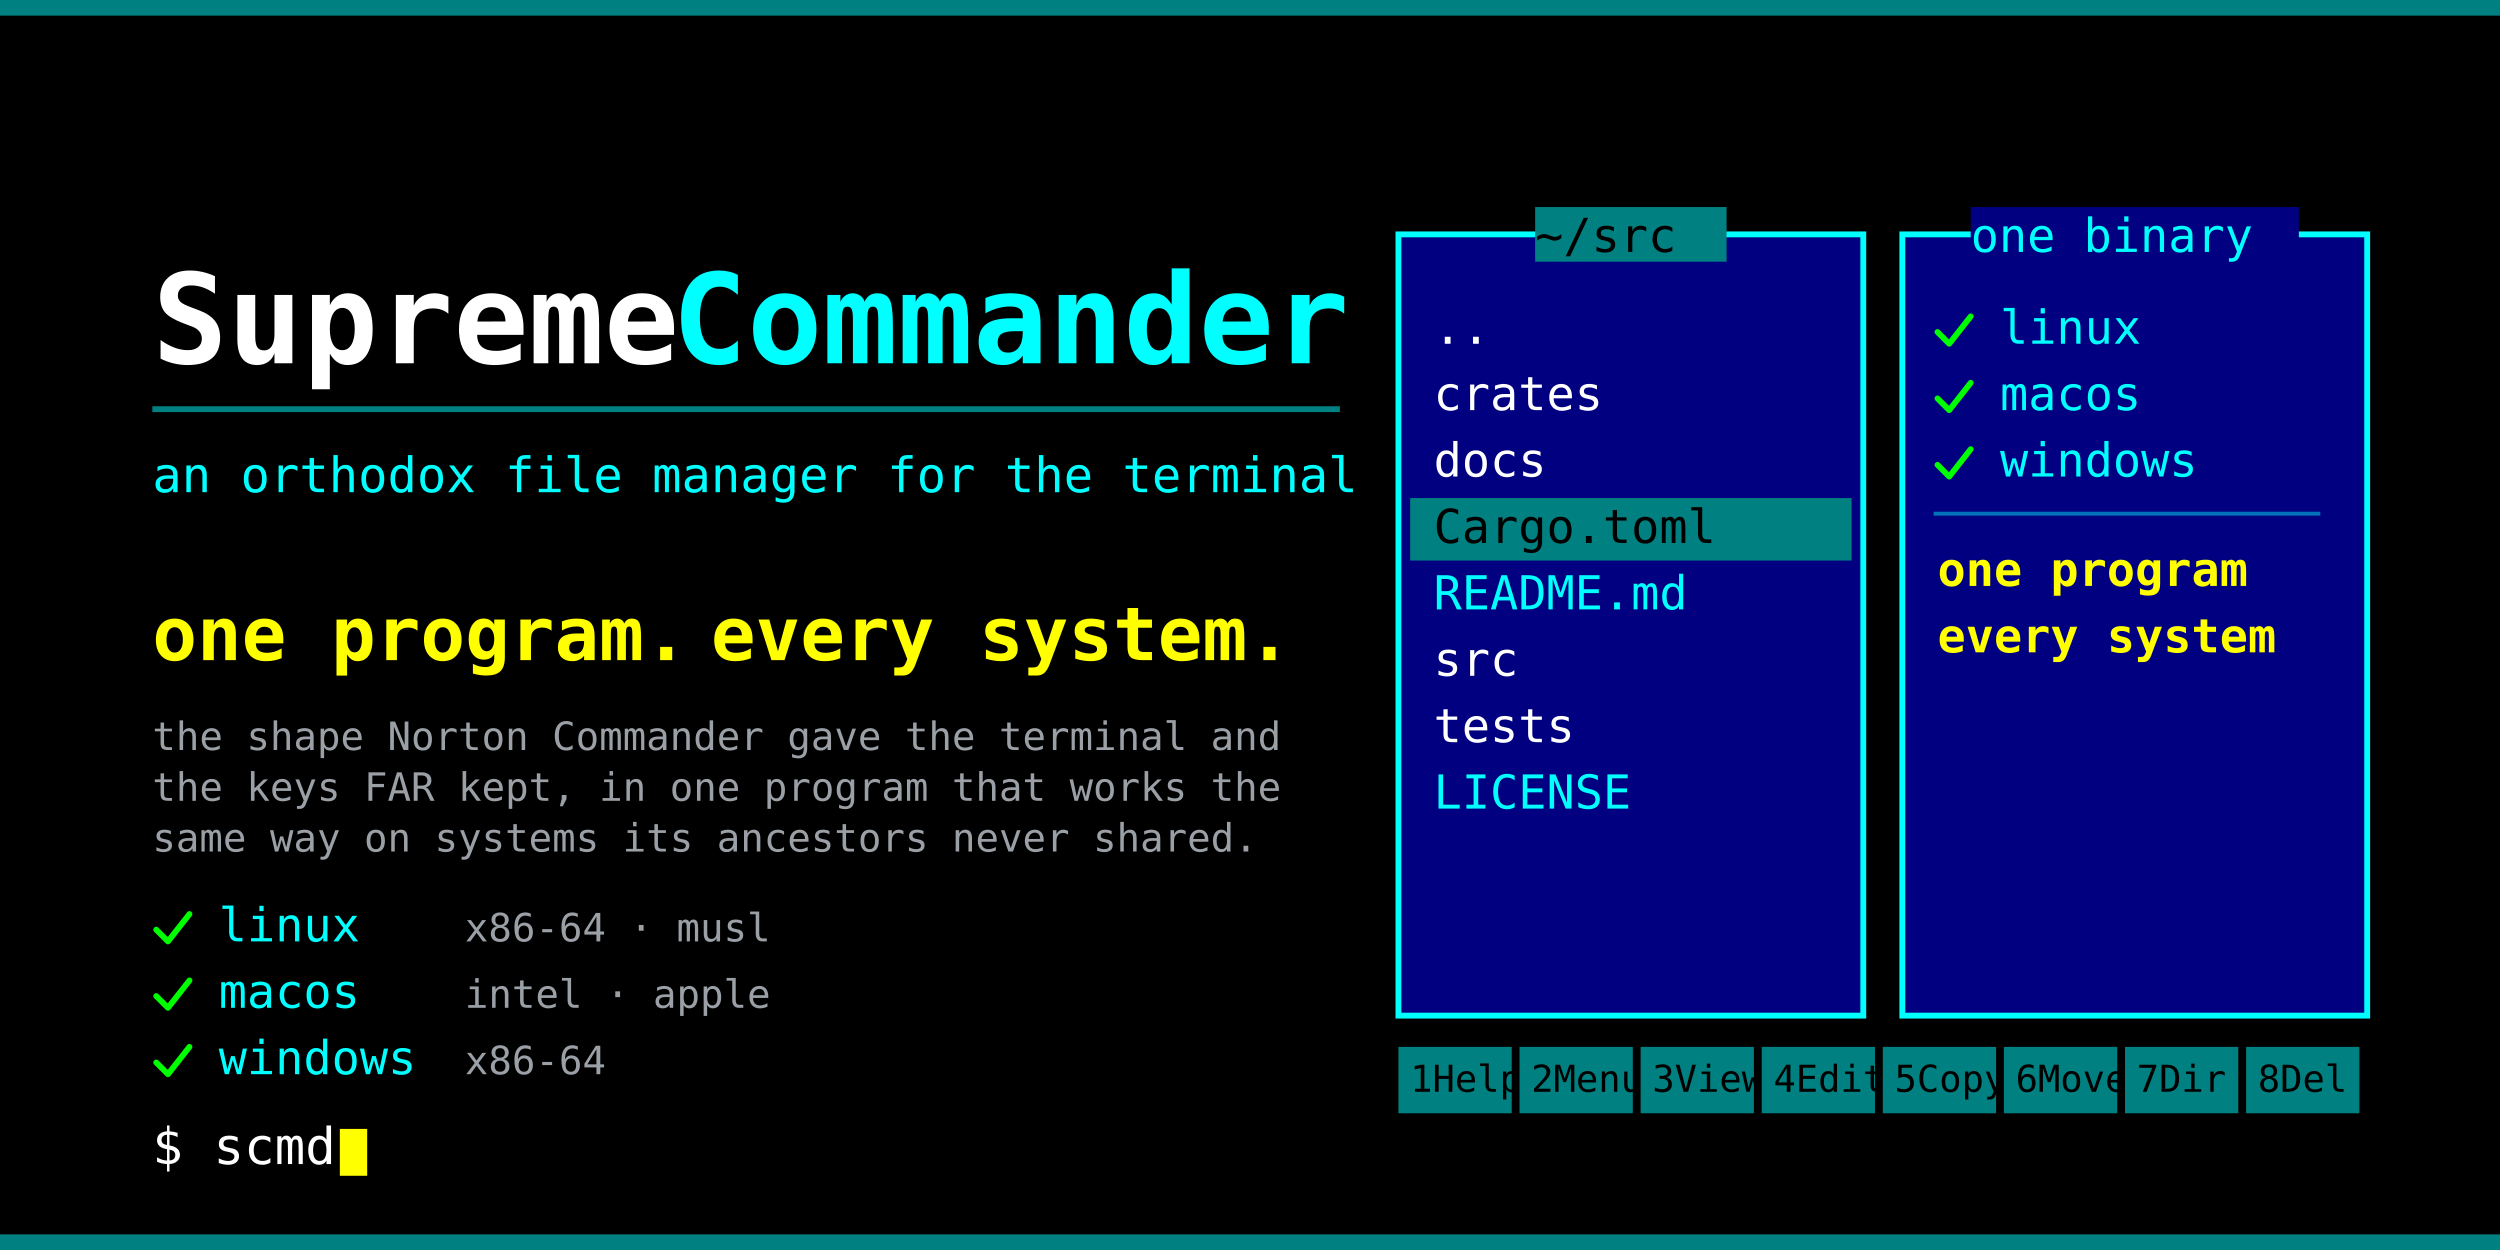
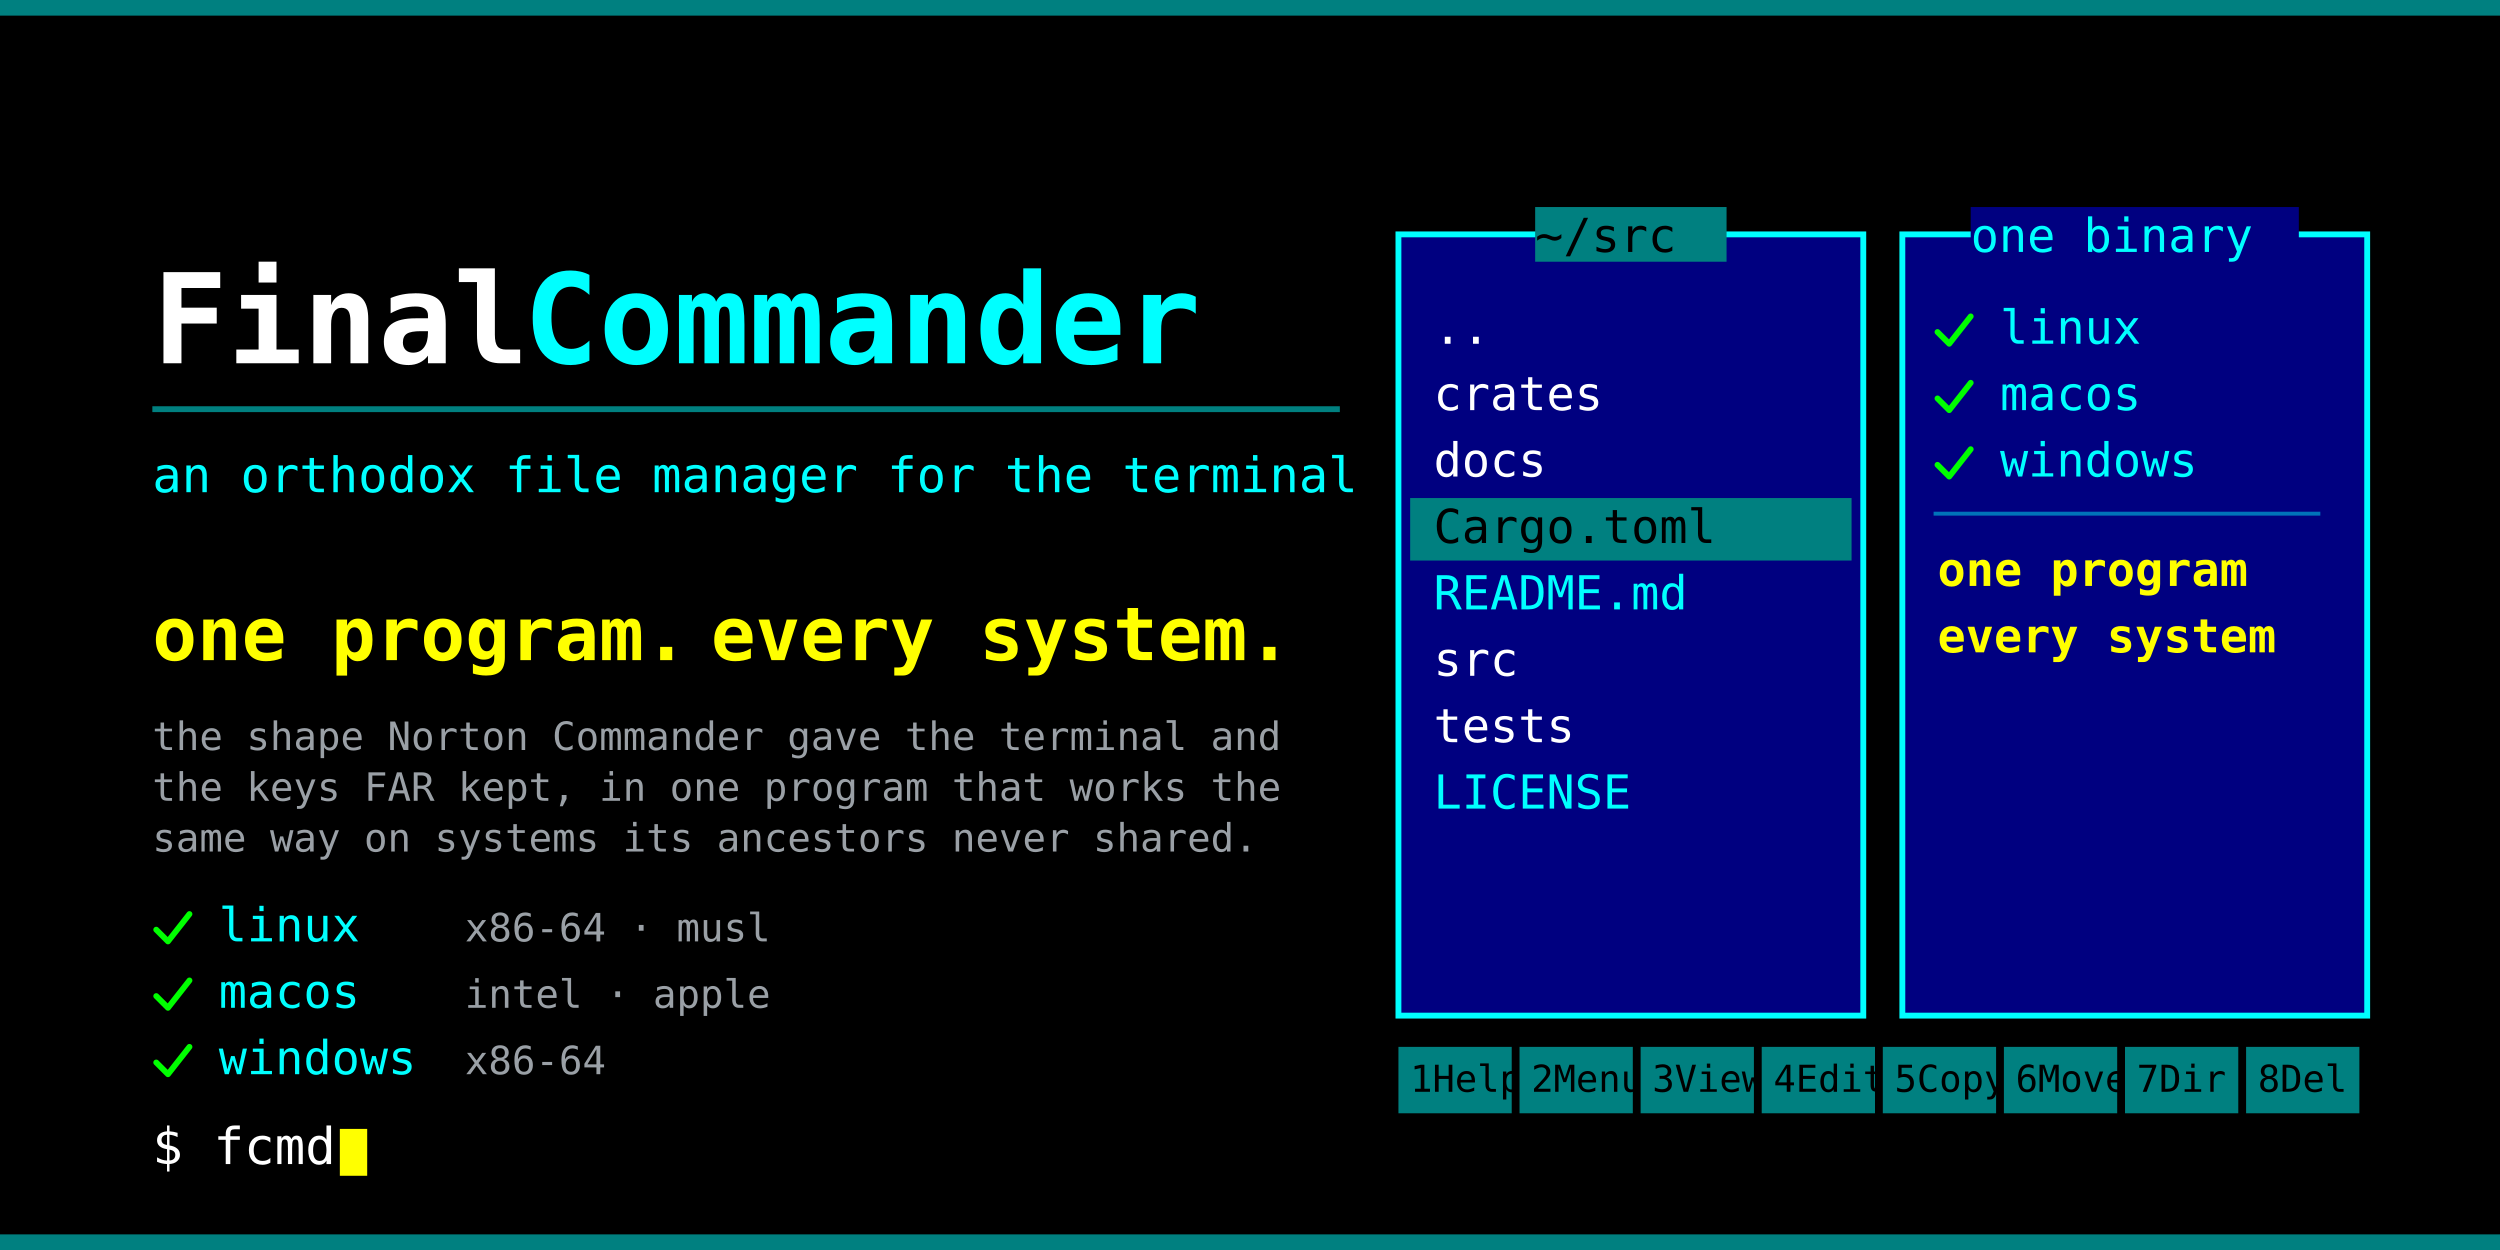
- <svg xmlns="http://www.w3.org/2000/svg" viewBox="0 0 1280 640" width="1280" height="640" role="img" aria-label="SupremeCommander — an orthodox file manager for the terminal. One program, every system.">
+ <svg xmlns="http://www.w3.org/2000/svg" viewBox="0 0 1280 640" width="1280" height="640" role="img" aria-label="FinalCommander — an orthodox file manager for the terminal. One program, every system.">
  <style>text { font-family: ui-monospace,'DejaVu Sans Mono','Cascadia Mono','Courier New',monospace; white-space: pre; }</style>
  <rect width="1280" height="640" fill="#000000" />
  <rect x="0" y="0" width="1280" height="8" fill="#008080" />
  <rect x="0" y="632" width="1280" height="8" fill="#008080" />
-   <text x="78" y="186" fill="#ffffff" font-size="64" font-weight="bold" textLength="266" lengthAdjust="spacingAndGlyphs">Supreme</text>
-   <text x="344" y="186" fill="#00ffff" font-size="64" font-weight="bold" textLength="342" lengthAdjust="spacingAndGlyphs">Commander</text>
+   <text x="78" y="186" fill="#ffffff" font-size="64" font-weight="bold" textLength="190" lengthAdjust="spacingAndGlyphs">Final</text>
+   <text x="268" y="186" fill="#00ffff" font-size="64" font-weight="bold" textLength="342" lengthAdjust="spacingAndGlyphs">Commander</text>
  <rect x="78" y="208" width="608" height="3" fill="#008080" />
  <text x="78" y="252" fill="#00ffff" font-size="25" font-weight="normal" textLength="615" lengthAdjust="spacingAndGlyphs">an orthodox file manager for the terminal</text>
  <text x="78" y="338" fill="#ffff00" font-size="38" font-weight="bold" textLength="264" lengthAdjust="spacingAndGlyphs">one program.</text>
  <text x="364" y="338" fill="#ffff00" font-size="38" font-weight="bold" textLength="286" lengthAdjust="spacingAndGlyphs">every system.</text>
  <text x="78" y="384" fill="#9aa0a6" font-size="20" font-weight="normal" textLength="576" lengthAdjust="spacingAndGlyphs">the shape Norton Commander gave the terminal and</text>
  <text x="78" y="410" fill="#9aa0a6" font-size="20" font-weight="normal" textLength="576" lengthAdjust="spacingAndGlyphs">the keys FAR kept, in one program that works the</text>
  <text x="78" y="436" fill="#9aa0a6" font-size="20" font-weight="normal" textLength="564" lengthAdjust="spacingAndGlyphs">same way on systems its ancestors never shared.</text>
  <polyline points="80,476 86,482 97,468" fill="none" stroke="#00ff00" stroke-width="3" stroke-linecap="round" stroke-linejoin="round" />
  <text x="112" y="482" fill="#00ffff" font-size="24" font-weight="normal" textLength="70" lengthAdjust="spacingAndGlyphs">linux</text>
  <text x="238" y="482" fill="#9aa0a6" font-size="20" font-weight="normal" textLength="156" lengthAdjust="spacingAndGlyphs">x86-64 · musl</text>
  <polyline points="80,510 86,516 97,502" fill="none" stroke="#00ff00" stroke-width="3" stroke-linecap="round" stroke-linejoin="round" />
  <text x="112" y="516" fill="#00ffff" font-size="24" font-weight="normal" textLength="70" lengthAdjust="spacingAndGlyphs">macos</text>
  <text x="238" y="516" fill="#9aa0a6" font-size="20" font-weight="normal" textLength="156" lengthAdjust="spacingAndGlyphs">intel · apple</text>
  <polyline points="80,544 86,550 97,536" fill="none" stroke="#00ff00" stroke-width="3" stroke-linecap="round" stroke-linejoin="round" />
  <text x="112" y="550" fill="#00ffff" font-size="24" font-weight="normal" textLength="98" lengthAdjust="spacingAndGlyphs">windows</text>
  <text x="238" y="550" fill="#9aa0a6" font-size="20" font-weight="normal" textLength="72" lengthAdjust="spacingAndGlyphs">x86-64</text>
-   <text x="78" y="596" fill="#ffffff" font-size="26" font-weight="normal" textLength="96" lengthAdjust="spacingAndGlyphs">$ scmd</text>
+   <text x="78" y="596" fill="#ffffff" font-size="26" font-weight="normal" textLength="96" lengthAdjust="spacingAndGlyphs">$ fcmd</text>
  <rect x="174" y="578" width="14" height="24" fill="#ffff00" />
  <rect x="716" y="120" width="238" height="400" fill="#000080" stroke="#00ffff" stroke-width="3" />
  <rect x="786.0" y="106" width="98" height="28" fill="#008080" />
  <text x="786.0" y="129" fill="#000000" font-size="24" font-weight="normal" textLength="98" lengthAdjust="spacingAndGlyphs"> ~/src </text>
  <rect x="974" y="120" width="238" height="400" fill="#000080" stroke="#00ffff" stroke-width="3" />
  <rect x="1009.0" y="106" width="168" height="28" fill="#000080" />
  <text x="1009.0" y="129" fill="#00ffff" font-size="24" font-weight="normal" textLength="168" lengthAdjust="spacingAndGlyphs"> one binary </text>
  <text x="734" y="176" fill="#ffffff" font-size="24" font-weight="normal" textLength="28" lengthAdjust="spacingAndGlyphs">..</text>
  <text x="734" y="210" fill="#ffffff" font-size="24" font-weight="normal" textLength="84" lengthAdjust="spacingAndGlyphs">crates</text>
  <text x="734" y="244" fill="#ffffff" font-size="24" font-weight="normal" textLength="56" lengthAdjust="spacingAndGlyphs">docs</text>
  <rect x="722" y="255" width="226" height="32" fill="#008080" />
  <text x="734" y="278" fill="#000000" font-size="24" font-weight="normal" textLength="140" lengthAdjust="spacingAndGlyphs">Cargo.toml</text>
  <text x="734" y="312" fill="#00ffff" font-size="24" font-weight="normal" textLength="126" lengthAdjust="spacingAndGlyphs">README.md</text>
  <text x="734" y="346" fill="#ffffff" font-size="24" font-weight="normal" textLength="42" lengthAdjust="spacingAndGlyphs">src</text>
  <text x="734" y="380" fill="#ffffff" font-size="24" font-weight="normal" textLength="70" lengthAdjust="spacingAndGlyphs">tests</text>
  <text x="734" y="414" fill="#00ffff" font-size="24" font-weight="normal" textLength="98" lengthAdjust="spacingAndGlyphs">LICENSE</text>
  <polyline points="992,170 998,176 1009,162" fill="none" stroke="#00ff00" stroke-width="3" stroke-linecap="round" stroke-linejoin="round" />
  <text x="1024" y="176" fill="#00ffff" font-size="24" font-weight="normal" textLength="70" lengthAdjust="spacingAndGlyphs">linux</text>
  <polyline points="992,204 998,210 1009,196" fill="none" stroke="#00ff00" stroke-width="3" stroke-linecap="round" stroke-linejoin="round" />
  <text x="1024" y="210" fill="#00ffff" font-size="24" font-weight="normal" textLength="70" lengthAdjust="spacingAndGlyphs">macos</text>
  <polyline points="992,238 998,244 1009,230" fill="none" stroke="#00ff00" stroke-width="3" stroke-linecap="round" stroke-linejoin="round" />
  <text x="1024" y="244" fill="#00ffff" font-size="24" font-weight="normal" textLength="98" lengthAdjust="spacingAndGlyphs">windows</text>
  <rect x="990" y="262" width="198" height="2" fill="#00ffff" opacity="0.45" />
  <text x="992" y="300" fill="#ffff00" font-size="24" font-weight="bold" textLength="154" lengthAdjust="spacingAndGlyphs">one program</text>
  <text x="992" y="334" fill="#ffff00" font-size="24" font-weight="bold" textLength="168" lengthAdjust="spacingAndGlyphs">every system</text>
  <rect x="716" y="536" width="496" height="34" fill="#000000" />
  <rect x="716" y="536" width="58" height="34" fill="#008080" />
  <text x="722" y="559" fill="#000000" font-size="19" font-weight="normal" textLength="55" lengthAdjust="spacingAndGlyphs">1Help</text>
  <rect x="778" y="536" width="58" height="34" fill="#008080" />
  <text x="784" y="559" fill="#000000" font-size="19" font-weight="normal" textLength="55" lengthAdjust="spacingAndGlyphs">2Menu</text>
  <rect x="840" y="536" width="58" height="34" fill="#008080" />
  <text x="846" y="559" fill="#000000" font-size="19" font-weight="normal" textLength="55" lengthAdjust="spacingAndGlyphs">3View</text>
  <rect x="902" y="536" width="58" height="34" fill="#008080" />
  <text x="908" y="559" fill="#000000" font-size="19" font-weight="normal" textLength="55" lengthAdjust="spacingAndGlyphs">4Edit</text>
  <rect x="964" y="536" width="58" height="34" fill="#008080" />
  <text x="970" y="559" fill="#000000" font-size="19" font-weight="normal" textLength="55" lengthAdjust="spacingAndGlyphs">5Copy</text>
  <rect x="1026" y="536" width="58" height="34" fill="#008080" />
  <text x="1032" y="559" fill="#000000" font-size="19" font-weight="normal" textLength="55" lengthAdjust="spacingAndGlyphs">6Move</text>
  <rect x="1088" y="536" width="58" height="34" fill="#008080" />
  <text x="1094" y="559" fill="#000000" font-size="19" font-weight="normal" textLength="44" lengthAdjust="spacingAndGlyphs">7Dir</text>
  <rect x="1150" y="536" width="58" height="34" fill="#008080" />
  <text x="1156" y="559" fill="#000000" font-size="19" font-weight="normal" textLength="44" lengthAdjust="spacingAndGlyphs">8Del</text>
</svg>
